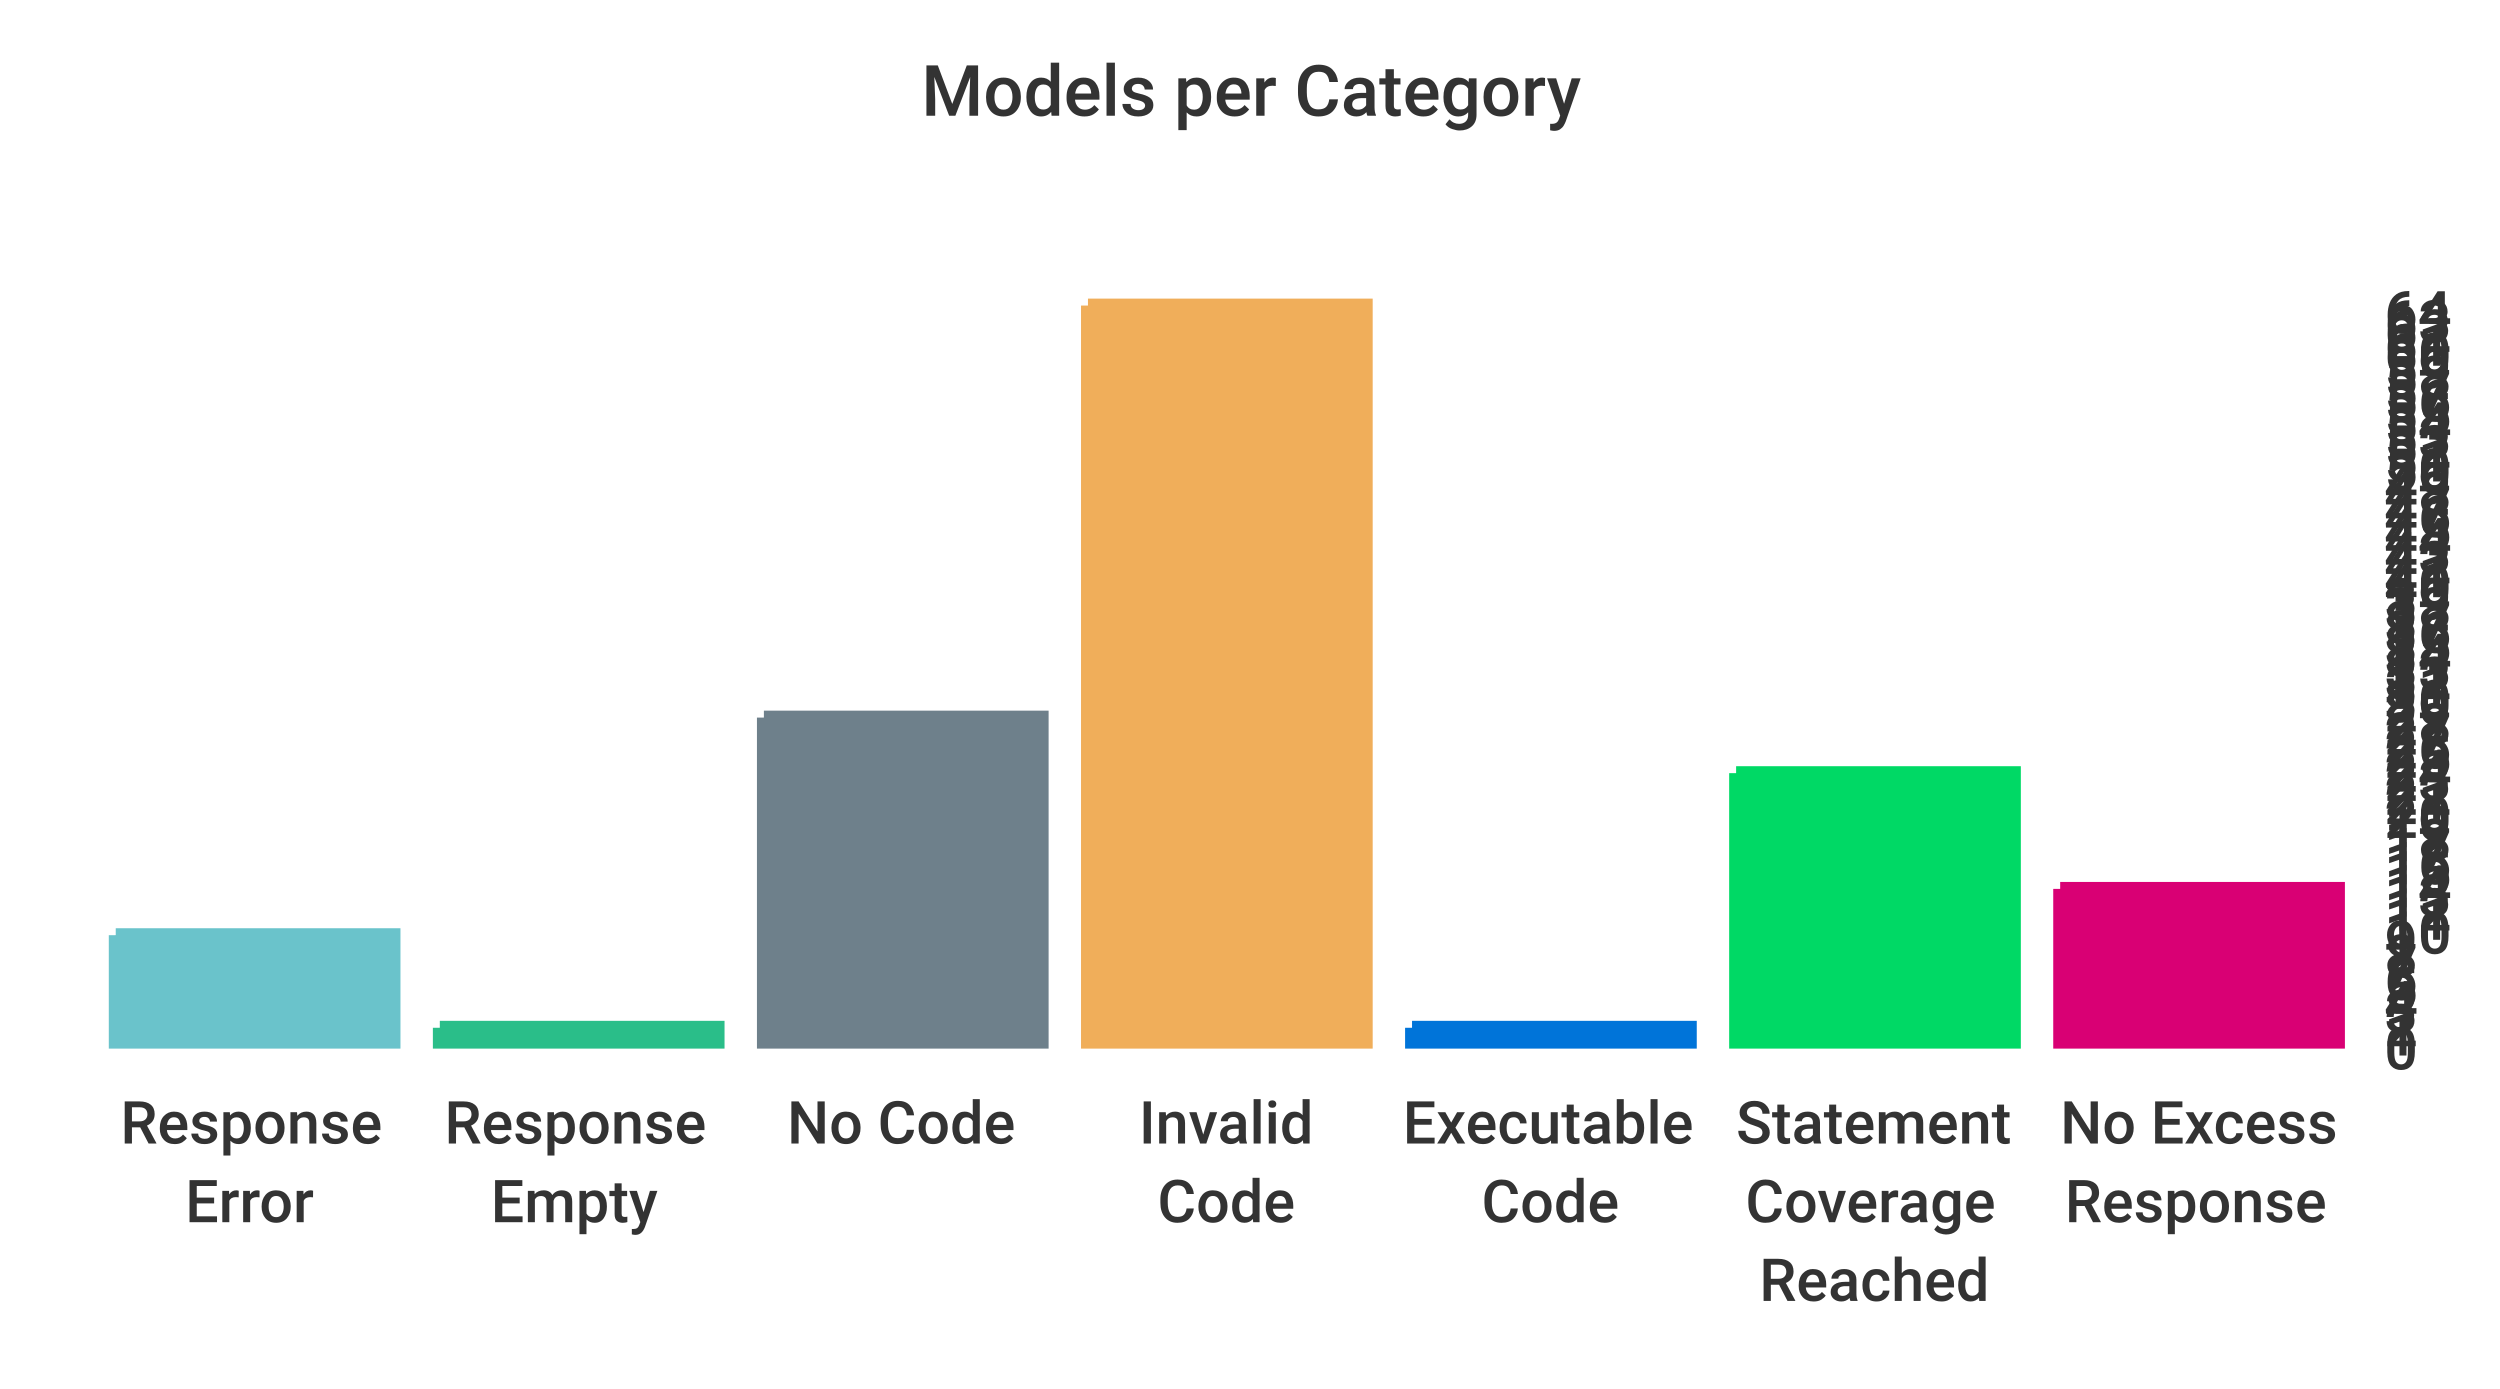
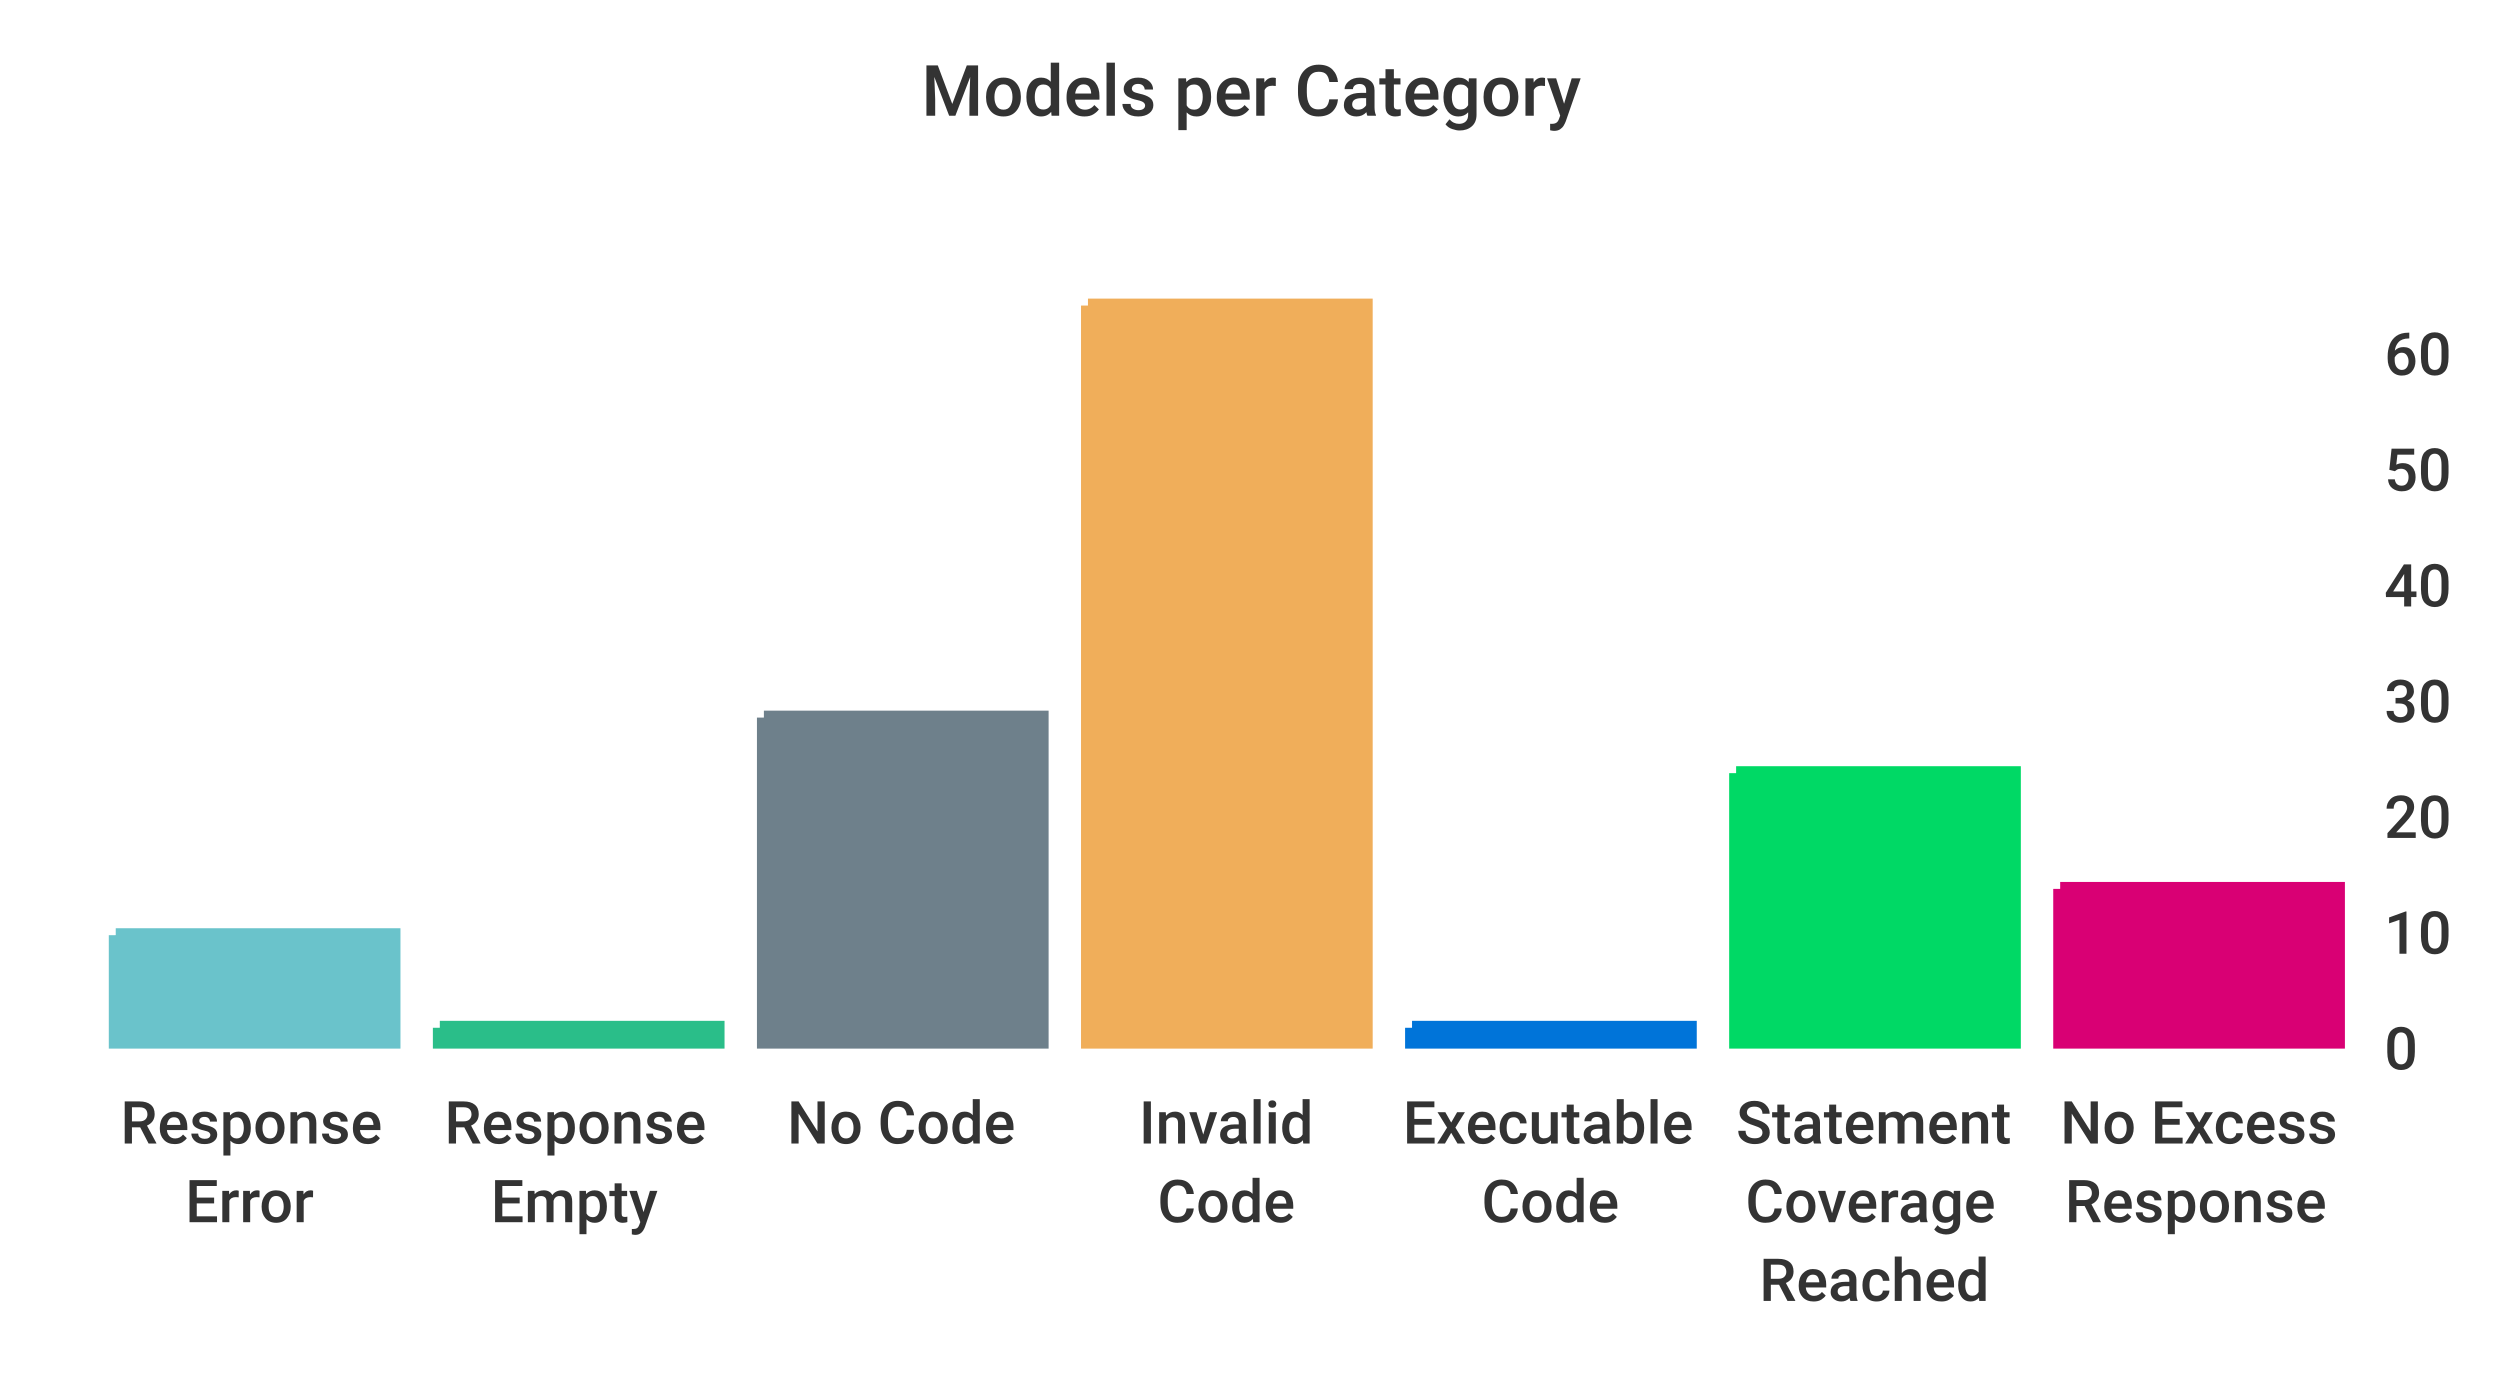
<svg xmlns="http://www.w3.org/2000/svg" width="540" height="300">\n<path d="M 0 0 L 540 0 L 540 300 L 0 300 L 0 0" style="stroke-width:0;stroke:rgba(255,255,255,1.0);fill:rgba(255,255,255,1.0)" />
  <path d="M 20 66 L 505 66 L 505 225 L 20 225 L 20 66" style="stroke-width:0;stroke:rgba(255,255,255,1.0);fill:rgba(255,255,255,1.0)" />
  <path d="M 25 202 L 85 202 L 85 225 L 25 225 L 25 202" style="stroke-width:3;stroke:rgba(106,195,203,1.0);fill:rgba(106,195,203,1.0)" />
  <path d="M 95 222 L 155 222 L 155 225 L 95 225 L 95 222" style="stroke-width:3;stroke:rgba(42,190,137,1.0);fill:rgba(42,190,137,1.0)" />
  <path d="M 165 155 L 225 155 L 225 225 L 165 225 L 165 155" style="stroke-width:3;stroke:rgba(110,128,139,1.0);fill:rgba(110,128,139,1.0)" />
  <path d="M 235 66 L 295 66 L 295 225 L 235 225 L 235 66" style="stroke-width:3;stroke:rgba(240,174,90,1.0);fill:rgba(240,174,90,1.0)" />
  <path d="M 305 222 L 365 222 L 365 225 L 305 225 L 305 222" style="stroke-width:3;stroke:rgba(0,116,217,1.0);fill:rgba(0,116,217,1.0)" />
  <path d="M 375 167 L 435 167 L 435 225 L 375 225 L 375 167" style="stroke-width:3;stroke:rgba(0,217,101,1.0);fill:rgba(0,217,101,1.0)" />
  <path d="M 445 192 L 505 192 L 505 225 L 445 225 L 445 192" style="stroke-width:3;stroke:rgba(217,0,116,1.0);fill:rgba(217,0,116,1.0)" />
  <path d="M 20 225 L 505 225" style="stroke-width:0;stroke:rgba(51,51,51,1.0);fill:none" />
  <path d="M 20 225 L 20 230" style="stroke-width:0;stroke:rgba(51,51,51,1.0);fill:none" />
  <text x="26" y="247" style="stroke-width:0;stroke:none;fill:rgba(51,51,51,1.0);font-size:12.8px;font-family:'Roboto Medium',sans-serif">Response</text>
  <text x="40" y="264" style="stroke-width:0;stroke:none;fill:rgba(51,51,51,1.0);font-size:12.8px;font-family:'Roboto Medium',sans-serif">Error</text>
  <path d="M 90 225 L 90 230" style="stroke-width:0;stroke:rgba(51,51,51,1.0);fill:none" />
  <text x="96" y="247" style="stroke-width:0;stroke:none;fill:rgba(51,51,51,1.0);font-size:12.8px;font-family:'Roboto Medium',sans-serif">Response</text>
  <text x="106" y="264" style="stroke-width:0;stroke:none;fill:rgba(51,51,51,1.0);font-size:12.8px;font-family:'Roboto Medium',sans-serif">Empty</text>
  <path d="M 160 225 L 160 230" style="stroke-width:0;stroke:rgba(51,51,51,1.0);fill:none" />
  <text x="170" y="247" style="stroke-width:0;stroke:none;fill:rgba(51,51,51,1.0);font-size:12.8px;font-family:'Roboto Medium',sans-serif">No Code</text>
  <path d="M 230 225 L 230 230" style="stroke-width:0;stroke:rgba(51,51,51,1.0);fill:none" />
  <text x="246" y="247" style="stroke-width:0;stroke:none;fill:rgba(51,51,51,1.0);font-size:12.8px;font-family:'Roboto Medium',sans-serif">Invalid</text>
  <text x="250" y="264" style="stroke-width:0;stroke:none;fill:rgba(51,51,51,1.0);font-size:12.8px;font-family:'Roboto Medium',sans-serif">Code</text>
  <path d="M 300 225 L 300 230" style="stroke-width:0;stroke:rgba(51,51,51,1.0);fill:none" />
  <text x="303" y="247" style="stroke-width:0;stroke:none;fill:rgba(51,51,51,1.0);font-size:12.8px;font-family:'Roboto Medium',sans-serif">Executable</text>
  <text x="320" y="264" style="stroke-width:0;stroke:none;fill:rgba(51,51,51,1.0);font-size:12.8px;font-family:'Roboto Medium',sans-serif">Code</text>
  <path d="M 370 225 L 370 230" style="stroke-width:0;stroke:rgba(51,51,51,1.0);fill:none" />
  <text x="375" y="247" style="stroke-width:0;stroke:none;fill:rgba(51,51,51,1.0);font-size:12.8px;font-family:'Roboto Medium',sans-serif">Statement</text>
  <text x="377" y="264" style="stroke-width:0;stroke:none;fill:rgba(51,51,51,1.0);font-size:12.8px;font-family:'Roboto Medium',sans-serif">Coverage</text>
  <text x="380" y="281" style="stroke-width:0;stroke:none;fill:rgba(51,51,51,1.0);font-size:12.8px;font-family:'Roboto Medium',sans-serif">Reached</text>
  <path d="M 440 225 L 440 230" style="stroke-width:0;stroke:rgba(51,51,51,1.0);fill:none" />
  <text x="445" y="247" style="stroke-width:0;stroke:none;fill:rgba(51,51,51,1.0);font-size:12.8px;font-family:'Roboto Medium',sans-serif">No Excess</text>
  <text x="446" y="264" style="stroke-width:0;stroke:none;fill:rgba(51,51,51,1.0);font-size:12.8px;font-family:'Roboto Medium',sans-serif">Response</text>
  <path d="M 505 225 L 505 66" style="stroke-width:0;stroke:rgba(51,51,51,1.0);fill:none" />
  <path d="M 505 225 L 510 225" style="stroke-width:0;stroke:rgba(51,51,51,1.0);fill:none" />
  <text x="515" y="231" style="stroke-width:0;stroke:none;fill:rgba(51,51,51,1.0);font-size:12.8px;font-family:'Roboto Medium',sans-serif">0</text>
-   <path d="M 505 222 L 510 222" style="stroke-width:0;stroke:rgba(51,51,51,1.0);fill:none" />
-   <text x="515" y="228" style="stroke-width:0;stroke:none;fill:rgba(51,51,51,1.0);font-size:12.8px;font-family:'Roboto Medium',sans-serif">1</text>
-   <path d="M 505 220 L 510 220" style="stroke-width:0;stroke:rgba(51,51,51,1.0);fill:none" />
-   <text x="515" y="226" style="stroke-width:0;stroke:none;fill:rgba(51,51,51,1.0);font-size:12.8px;font-family:'Roboto Medium',sans-serif">2</text>
-   <path d="M 505 217 L 510 217" style="stroke-width:0;stroke:rgba(51,51,51,1.0);fill:none" />
-   <text x="515" y="223" style="stroke-width:0;stroke:none;fill:rgba(51,51,51,1.0);font-size:12.8px;font-family:'Roboto Medium',sans-serif">3</text>
-   <path d="M 505 215 L 510 215" style="stroke-width:0;stroke:rgba(51,51,51,1.0);fill:none" />
-   <text x="515" y="221" style="stroke-width:0;stroke:none;fill:rgba(51,51,51,1.0);font-size:12.8px;font-family:'Roboto Medium',sans-serif">4</text>
-   <path d="M 505 212 L 510 212" style="stroke-width:0;stroke:rgba(51,51,51,1.0);fill:none" />
-   <text x="515" y="218" style="stroke-width:0;stroke:none;fill:rgba(51,51,51,1.0);font-size:12.8px;font-family:'Roboto Medium',sans-serif">5</text>
-   <path d="M 505 210 L 510 210" style="stroke-width:0;stroke:rgba(51,51,51,1.0);fill:none" />
-   <text x="515" y="216" style="stroke-width:0;stroke:none;fill:rgba(51,51,51,1.0);font-size:12.8px;font-family:'Roboto Medium',sans-serif">6</text>
-   <path d="M 505 207 L 510 207" style="stroke-width:0;stroke:rgba(51,51,51,1.0);fill:none" />
-   <text x="515" y="213" style="stroke-width:0;stroke:none;fill:rgba(51,51,51,1.0);font-size:12.8px;font-family:'Roboto Medium',sans-serif">7</text>
-   <path d="M 505 205 L 510 205" style="stroke-width:0;stroke:rgba(51,51,51,1.0);fill:none" />
-   <text x="515" y="211" style="stroke-width:0;stroke:none;fill:rgba(51,51,51,1.0);font-size:12.8px;font-family:'Roboto Medium',sans-serif">8</text>
-   <path d="M 505 202 L 510 202" style="stroke-width:0;stroke:rgba(51,51,51,1.0);fill:none" />
-   <text x="515" y="208" style="stroke-width:0;stroke:none;fill:rgba(51,51,51,1.0);font-size:12.8px;font-family:'Roboto Medium',sans-serif">9</text>
-   <path d="M 505 200 L 510 200" style="stroke-width:0;stroke:rgba(51,51,51,1.0);fill:none" />
+   <path d="M 505 222 L 510 200" style="stroke-width:0;stroke:rgba(51,51,51,1.0);fill:none" />
  <text x="515" y="206" style="stroke-width:0;stroke:none;fill:rgba(51,51,51,1.0);font-size:12.8px;font-family:'Roboto Medium',sans-serif">10</text>
-   <path d="M 505 197 L 510 197" style="stroke-width:0;stroke:rgba(51,51,51,1.0);fill:none" />
-   <text x="515" y="203" style="stroke-width:0;stroke:none;fill:rgba(51,51,51,1.0);font-size:12.8px;font-family:'Roboto Medium',sans-serif">11</text>
-   <path d="M 505 195 L 510 195" style="stroke-width:0;stroke:rgba(51,51,51,1.0);fill:none" />
-   <text x="515" y="201" style="stroke-width:0;stroke:none;fill:rgba(51,51,51,1.0);font-size:12.8px;font-family:'Roboto Medium',sans-serif">12</text>
-   <path d="M 505 192 L 510 192" style="stroke-width:0;stroke:rgba(51,51,51,1.0);fill:none" />
-   <text x="515" y="198" style="stroke-width:0;stroke:none;fill:rgba(51,51,51,1.0);font-size:12.8px;font-family:'Roboto Medium',sans-serif">13</text>
-   <path d="M 505 190 L 510 190" style="stroke-width:0;stroke:rgba(51,51,51,1.0);fill:none" />
-   <text x="515" y="196" style="stroke-width:0;stroke:none;fill:rgba(51,51,51,1.0);font-size:12.8px;font-family:'Roboto Medium',sans-serif">14</text>
-   <path d="M 505 187 L 510 187" style="stroke-width:0;stroke:rgba(51,51,51,1.0);fill:none" />
-   <text x="515" y="193" style="stroke-width:0;stroke:none;fill:rgba(51,51,51,1.0);font-size:12.8px;font-family:'Roboto Medium',sans-serif">15</text>
-   <path d="M 505 185 L 510 185" style="stroke-width:0;stroke:rgba(51,51,51,1.0);fill:none" />
-   <text x="515" y="191" style="stroke-width:0;stroke:none;fill:rgba(51,51,51,1.0);font-size:12.8px;font-family:'Roboto Medium',sans-serif">16</text>
-   <path d="M 505 182 L 510 182" style="stroke-width:0;stroke:rgba(51,51,51,1.0);fill:none" />
-   <text x="515" y="188" style="stroke-width:0;stroke:none;fill:rgba(51,51,51,1.0);font-size:12.8px;font-family:'Roboto Medium',sans-serif">17</text>
-   <path d="M 505 180 L 510 180" style="stroke-width:0;stroke:rgba(51,51,51,1.0);fill:none" />
-   <text x="515" y="186" style="stroke-width:0;stroke:none;fill:rgba(51,51,51,1.0);font-size:12.8px;font-family:'Roboto Medium',sans-serif">18</text>
-   <path d="M 505 177 L 510 177" style="stroke-width:0;stroke:rgba(51,51,51,1.0);fill:none" />
-   <text x="515" y="183" style="stroke-width:0;stroke:none;fill:rgba(51,51,51,1.0);font-size:12.8px;font-family:'Roboto Medium',sans-serif">19</text>
-   <path d="M 505 175 L 510 175" style="stroke-width:0;stroke:rgba(51,51,51,1.0);fill:none" />
+   <path d="M 505 197 L 510 175" style="stroke-width:0;stroke:rgba(51,51,51,1.0);fill:none" />
  <text x="515" y="181" style="stroke-width:0;stroke:none;fill:rgba(51,51,51,1.0);font-size:12.8px;font-family:'Roboto Medium',sans-serif">20</text>
-   <path d="M 505 172 L 510 172" style="stroke-width:0;stroke:rgba(51,51,51,1.0);fill:none" />
-   <text x="515" y="178" style="stroke-width:0;stroke:none;fill:rgba(51,51,51,1.0);font-size:12.8px;font-family:'Roboto Medium',sans-serif">21</text>
-   <path d="M 505 170 L 510 170" style="stroke-width:0;stroke:rgba(51,51,51,1.0);fill:none" />
-   <text x="515" y="176" style="stroke-width:0;stroke:none;fill:rgba(51,51,51,1.0);font-size:12.8px;font-family:'Roboto Medium',sans-serif">22</text>
-   <path d="M 505 167 L 510 167" style="stroke-width:0;stroke:rgba(51,51,51,1.0);fill:none" />
-   <text x="515" y="173" style="stroke-width:0;stroke:none;fill:rgba(51,51,51,1.0);font-size:12.8px;font-family:'Roboto Medium',sans-serif">23</text>
-   <path d="M 505 165 L 510 165" style="stroke-width:0;stroke:rgba(51,51,51,1.0);fill:none" />
-   <text x="515" y="171" style="stroke-width:0;stroke:none;fill:rgba(51,51,51,1.0);font-size:12.8px;font-family:'Roboto Medium',sans-serif">24</text>
-   <path d="M 505 162 L 510 162" style="stroke-width:0;stroke:rgba(51,51,51,1.0);fill:none" />
-   <text x="515" y="168" style="stroke-width:0;stroke:none;fill:rgba(51,51,51,1.0);font-size:12.8px;font-family:'Roboto Medium',sans-serif">25</text>
-   <path d="M 505 160 L 510 160" style="stroke-width:0;stroke:rgba(51,51,51,1.0);fill:none" />
-   <text x="515" y="166" style="stroke-width:0;stroke:none;fill:rgba(51,51,51,1.0);font-size:12.8px;font-family:'Roboto Medium',sans-serif">26</text>
-   <path d="M 505 157 L 510 157" style="stroke-width:0;stroke:rgba(51,51,51,1.0);fill:none" />
-   <text x="515" y="163" style="stroke-width:0;stroke:none;fill:rgba(51,51,51,1.0);font-size:12.8px;font-family:'Roboto Medium',sans-serif">27</text>
-   <path d="M 505 155 L 510 155" style="stroke-width:0;stroke:rgba(51,51,51,1.0);fill:none" />
-   <text x="515" y="161" style="stroke-width:0;stroke:none;fill:rgba(51,51,51,1.0);font-size:12.8px;font-family:'Roboto Medium',sans-serif">28</text>
-   <path d="M 505 152 L 510 152" style="stroke-width:0;stroke:rgba(51,51,51,1.0);fill:none" />
-   <text x="515" y="158" style="stroke-width:0;stroke:none;fill:rgba(51,51,51,1.0);font-size:12.8px;font-family:'Roboto Medium',sans-serif">29</text>
-   <path d="M 505 150 L 510 150" style="stroke-width:0;stroke:rgba(51,51,51,1.0);fill:none" />
+   <path d="M 505 172 L 510 150" style="stroke-width:0;stroke:rgba(51,51,51,1.0);fill:none" />
  <text x="515" y="156" style="stroke-width:0;stroke:none;fill:rgba(51,51,51,1.0);font-size:12.8px;font-family:'Roboto Medium',sans-serif">30</text>
-   <path d="M 505 147 L 510 147" style="stroke-width:0;stroke:rgba(51,51,51,1.0);fill:none" />
-   <text x="515" y="153" style="stroke-width:0;stroke:none;fill:rgba(51,51,51,1.0);font-size:12.8px;font-family:'Roboto Medium',sans-serif">31</text>
-   <path d="M 505 145 L 510 145" style="stroke-width:0;stroke:rgba(51,51,51,1.0);fill:none" />
-   <text x="515" y="151" style="stroke-width:0;stroke:none;fill:rgba(51,51,51,1.0);font-size:12.8px;font-family:'Roboto Medium',sans-serif">32</text>
-   <path d="M 505 143 L 510 143" style="stroke-width:0;stroke:rgba(51,51,51,1.0);fill:none" />
-   <text x="515" y="149" style="stroke-width:0;stroke:none;fill:rgba(51,51,51,1.0);font-size:12.8px;font-family:'Roboto Medium',sans-serif">33</text>
-   <path d="M 505 140 L 510 140" style="stroke-width:0;stroke:rgba(51,51,51,1.0);fill:none" />
-   <text x="515" y="146" style="stroke-width:0;stroke:none;fill:rgba(51,51,51,1.0);font-size:12.8px;font-family:'Roboto Medium',sans-serif">34</text>
-   <path d="M 505 138 L 510 138" style="stroke-width:0;stroke:rgba(51,51,51,1.0);fill:none" />
-   <text x="515" y="144" style="stroke-width:0;stroke:none;fill:rgba(51,51,51,1.0);font-size:12.8px;font-family:'Roboto Medium',sans-serif">35</text>
-   <path d="M 505 135 L 510 135" style="stroke-width:0;stroke:rgba(51,51,51,1.0);fill:none" />
-   <text x="515" y="141" style="stroke-width:0;stroke:none;fill:rgba(51,51,51,1.0);font-size:12.8px;font-family:'Roboto Medium',sans-serif">36</text>
-   <path d="M 505 133 L 510 133" style="stroke-width:0;stroke:rgba(51,51,51,1.0);fill:none" />
-   <text x="515" y="139" style="stroke-width:0;stroke:none;fill:rgba(51,51,51,1.0);font-size:12.8px;font-family:'Roboto Medium',sans-serif">37</text>
-   <path d="M 505 130 L 510 130" style="stroke-width:0;stroke:rgba(51,51,51,1.0);fill:none" />
-   <text x="515" y="136" style="stroke-width:0;stroke:none;fill:rgba(51,51,51,1.0);font-size:12.8px;font-family:'Roboto Medium',sans-serif">38</text>
-   <path d="M 505 128 L 510 128" style="stroke-width:0;stroke:rgba(51,51,51,1.0);fill:none" />
-   <text x="515" y="134" style="stroke-width:0;stroke:none;fill:rgba(51,51,51,1.0);font-size:12.8px;font-family:'Roboto Medium',sans-serif">39</text>
-   <path d="M 505 125 L 510 125" style="stroke-width:0;stroke:rgba(51,51,51,1.0);fill:none" />
+   <path d="M 505 147 L 510 125" style="stroke-width:0;stroke:rgba(51,51,51,1.0);fill:none" />
  <text x="515" y="131" style="stroke-width:0;stroke:none;fill:rgba(51,51,51,1.0);font-size:12.8px;font-family:'Roboto Medium',sans-serif">40</text>
-   <path d="M 505 123 L 510 123" style="stroke-width:0;stroke:rgba(51,51,51,1.0);fill:none" />
-   <text x="515" y="129" style="stroke-width:0;stroke:none;fill:rgba(51,51,51,1.0);font-size:12.8px;font-family:'Roboto Medium',sans-serif">41</text>
-   <path d="M 505 120 L 510 120" style="stroke-width:0;stroke:rgba(51,51,51,1.0);fill:none" />
-   <text x="515" y="126" style="stroke-width:0;stroke:none;fill:rgba(51,51,51,1.0);font-size:12.8px;font-family:'Roboto Medium',sans-serif">42</text>
-   <path d="M 505 118 L 510 118" style="stroke-width:0;stroke:rgba(51,51,51,1.0);fill:none" />
-   <text x="515" y="124" style="stroke-width:0;stroke:none;fill:rgba(51,51,51,1.0);font-size:12.8px;font-family:'Roboto Medium',sans-serif">43</text>
-   <path d="M 505 115 L 510 115" style="stroke-width:0;stroke:rgba(51,51,51,1.0);fill:none" />
-   <text x="515" y="121" style="stroke-width:0;stroke:none;fill:rgba(51,51,51,1.0);font-size:12.8px;font-family:'Roboto Medium',sans-serif">44</text>
-   <path d="M 505 113 L 510 113" style="stroke-width:0;stroke:rgba(51,51,51,1.0);fill:none" />
-   <text x="515" y="119" style="stroke-width:0;stroke:none;fill:rgba(51,51,51,1.0);font-size:12.8px;font-family:'Roboto Medium',sans-serif">45</text>
-   <path d="M 505 110 L 510 110" style="stroke-width:0;stroke:rgba(51,51,51,1.0);fill:none" />
-   <text x="515" y="116" style="stroke-width:0;stroke:none;fill:rgba(51,51,51,1.0);font-size:12.8px;font-family:'Roboto Medium',sans-serif">46</text>
-   <path d="M 505 108 L 510 108" style="stroke-width:0;stroke:rgba(51,51,51,1.0);fill:none" />
-   <text x="515" y="114" style="stroke-width:0;stroke:none;fill:rgba(51,51,51,1.0);font-size:12.8px;font-family:'Roboto Medium',sans-serif">47</text>
-   <path d="M 505 105 L 510 105" style="stroke-width:0;stroke:rgba(51,51,51,1.0);fill:none" />
-   <text x="515" y="111" style="stroke-width:0;stroke:none;fill:rgba(51,51,51,1.0);font-size:12.8px;font-family:'Roboto Medium',sans-serif">48</text>
-   <path d="M 505 103 L 510 103" style="stroke-width:0;stroke:rgba(51,51,51,1.0);fill:none" />
-   <text x="515" y="109" style="stroke-width:0;stroke:none;fill:rgba(51,51,51,1.0);font-size:12.8px;font-family:'Roboto Medium',sans-serif">49</text>
-   <path d="M 505 100 L 510 100" style="stroke-width:0;stroke:rgba(51,51,51,1.0);fill:none" />
+   <path d="M 505 123 L 510 100" style="stroke-width:0;stroke:rgba(51,51,51,1.0);fill:none" />
  <text x="515" y="106" style="stroke-width:0;stroke:none;fill:rgba(51,51,51,1.0);font-size:12.8px;font-family:'Roboto Medium',sans-serif">50</text>
-   <path d="M 505 98 L 510 98" style="stroke-width:0;stroke:rgba(51,51,51,1.0);fill:none" />
-   <text x="515" y="104" style="stroke-width:0;stroke:none;fill:rgba(51,51,51,1.0);font-size:12.8px;font-family:'Roboto Medium',sans-serif">51</text>
-   <path d="M 505 95 L 510 95" style="stroke-width:0;stroke:rgba(51,51,51,1.0);fill:none" />
-   <text x="515" y="101" style="stroke-width:0;stroke:none;fill:rgba(51,51,51,1.0);font-size:12.8px;font-family:'Roboto Medium',sans-serif">52</text>
-   <path d="M 505 93 L 510 93" style="stroke-width:0;stroke:rgba(51,51,51,1.0);fill:none" />
-   <text x="515" y="99" style="stroke-width:0;stroke:none;fill:rgba(51,51,51,1.0);font-size:12.8px;font-family:'Roboto Medium',sans-serif">53</text>
-   <path d="M 505 90 L 510 90" style="stroke-width:0;stroke:rgba(51,51,51,1.0);fill:none" />
-   <text x="515" y="96" style="stroke-width:0;stroke:none;fill:rgba(51,51,51,1.0);font-size:12.8px;font-family:'Roboto Medium',sans-serif">54</text>
-   <path d="M 505 88 L 510 88" style="stroke-width:0;stroke:rgba(51,51,51,1.0);fill:none" />
-   <text x="515" y="94" style="stroke-width:0;stroke:none;fill:rgba(51,51,51,1.0);font-size:12.8px;font-family:'Roboto Medium',sans-serif">55</text>
-   <path d="M 505 85 L 510 85" style="stroke-width:0;stroke:rgba(51,51,51,1.0);fill:none" />
-   <text x="515" y="91" style="stroke-width:0;stroke:none;fill:rgba(51,51,51,1.0);font-size:12.8px;font-family:'Roboto Medium',sans-serif">56</text>
-   <path d="M 505 83 L 510 83" style="stroke-width:0;stroke:rgba(51,51,51,1.0);fill:none" />
-   <text x="515" y="89" style="stroke-width:0;stroke:none;fill:rgba(51,51,51,1.0);font-size:12.8px;font-family:'Roboto Medium',sans-serif">57</text>
-   <path d="M 505 80 L 510 80" style="stroke-width:0;stroke:rgba(51,51,51,1.0);fill:none" />
-   <text x="515" y="86" style="stroke-width:0;stroke:none;fill:rgba(51,51,51,1.0);font-size:12.8px;font-family:'Roboto Medium',sans-serif">58</text>
-   <path d="M 505 78 L 510 78" style="stroke-width:0;stroke:rgba(51,51,51,1.0);fill:none" />
-   <text x="515" y="84" style="stroke-width:0;stroke:none;fill:rgba(51,51,51,1.0);font-size:12.8px;font-family:'Roboto Medium',sans-serif">59</text>
-   <path d="M 505 75 L 510 75" style="stroke-width:0;stroke:rgba(51,51,51,1.0);fill:none" />
+   <path d="M 505 98 L 510 75" style="stroke-width:0;stroke:rgba(51,51,51,1.0);fill:none" />
  <text x="515" y="81" style="stroke-width:0;stroke:none;fill:rgba(51,51,51,1.0);font-size:12.8px;font-family:'Roboto Medium',sans-serif">60</text>
-   <path d="M 505 73 L 510 73" style="stroke-width:0;stroke:rgba(51,51,51,1.0);fill:none" />
-   <text x="515" y="79" style="stroke-width:0;stroke:none;fill:rgba(51,51,51,1.0);font-size:12.8px;font-family:'Roboto Medium',sans-serif">61</text>
-   <path d="M 505 70 L 510 70" style="stroke-width:0;stroke:rgba(51,51,51,1.0);fill:none" />
-   <text x="515" y="76" style="stroke-width:0;stroke:none;fill:rgba(51,51,51,1.0);font-size:12.8px;font-family:'Roboto Medium',sans-serif">62</text>
-   <path d="M 505 68 L 510 68" style="stroke-width:0;stroke:rgba(51,51,51,1.0);fill:none" />
-   <text x="515" y="74" style="stroke-width:0;stroke:none;fill:rgba(51,51,51,1.0);font-size:12.8px;font-family:'Roboto Medium',sans-serif">63</text>
-   <path d="M 505 66 L 510 66" style="stroke-width:0;stroke:rgba(51,51,51,1.0);fill:none" />
-   <text x="515" y="72" style="stroke-width:0;stroke:none;fill:rgba(51,51,51,1.0);font-size:12.8px;font-family:'Roboto Medium',sans-serif">64</text>
-   <path d="M 20 225 L 505 225" style="stroke-width:0;stroke:none;fill:none" />
+   <path d="M 505 73 L 505 225" style="stroke-width:0;stroke:none;fill:none" />
  <path d="M 20 222 L 505 222" style="stroke-width:0;stroke:none;fill:none" />
  <path d="M 20 220 L 505 220" style="stroke-width:0;stroke:none;fill:none" />
  <path d="M 20 217 L 505 217" style="stroke-width:0;stroke:none;fill:none" />
  <path d="M 20 215 L 505 215" style="stroke-width:0;stroke:none;fill:none" />
  <path d="M 20 212 L 505 212" style="stroke-width:0;stroke:none;fill:none" />
  <path d="M 20 210 L 505 210" style="stroke-width:0;stroke:none;fill:none" />
  <path d="M 20 207 L 505 207" style="stroke-width:0;stroke:none;fill:none" />
  <path d="M 20 205 L 505 205" style="stroke-width:0;stroke:none;fill:none" />
  <path d="M 20 202 L 505 202" style="stroke-width:0;stroke:none;fill:none" />
  <path d="M 20 200 L 505 200" style="stroke-width:0;stroke:none;fill:none" />
  <path d="M 20 197 L 505 197" style="stroke-width:0;stroke:none;fill:none" />
  <path d="M 20 195 L 505 195" style="stroke-width:0;stroke:none;fill:none" />
  <path d="M 20 192 L 505 192" style="stroke-width:0;stroke:none;fill:none" />
  <path d="M 20 190 L 505 190" style="stroke-width:0;stroke:none;fill:none" />
  <path d="M 20 187 L 505 187" style="stroke-width:0;stroke:none;fill:none" />
  <path d="M 20 185 L 505 185" style="stroke-width:0;stroke:none;fill:none" />
  <path d="M 20 182 L 505 182" style="stroke-width:0;stroke:none;fill:none" />
  <path d="M 20 180 L 505 180" style="stroke-width:0;stroke:none;fill:none" />
  <path d="M 20 177 L 505 177" style="stroke-width:0;stroke:none;fill:none" />
  <path d="M 20 175 L 505 175" style="stroke-width:0;stroke:none;fill:none" />
  <path d="M 20 172 L 505 172" style="stroke-width:0;stroke:none;fill:none" />
  <path d="M 20 170 L 505 170" style="stroke-width:0;stroke:none;fill:none" />
  <path d="M 20 167 L 505 167" style="stroke-width:0;stroke:none;fill:none" />
  <path d="M 20 165 L 505 165" style="stroke-width:0;stroke:none;fill:none" />
  <path d="M 20 162 L 505 162" style="stroke-width:0;stroke:none;fill:none" />
  <path d="M 20 160 L 505 160" style="stroke-width:0;stroke:none;fill:none" />
  <path d="M 20 157 L 505 157" style="stroke-width:0;stroke:none;fill:none" />
  <path d="M 20 155 L 505 155" style="stroke-width:0;stroke:none;fill:none" />
  <path d="M 20 152 L 505 152" style="stroke-width:0;stroke:none;fill:none" />
  <path d="M 20 150 L 505 150" style="stroke-width:0;stroke:none;fill:none" />
  <path d="M 20 147 L 505 147" style="stroke-width:0;stroke:none;fill:none" />
  <path d="M 20 145 L 505 145" style="stroke-width:0;stroke:none;fill:none" />
  <path d="M 20 143 L 505 143" style="stroke-width:0;stroke:none;fill:none" />
  <path d="M 20 140 L 505 140" style="stroke-width:0;stroke:none;fill:none" />
  <path d="M 20 138 L 505 138" style="stroke-width:0;stroke:none;fill:none" />
  <path d="M 20 135 L 505 135" style="stroke-width:0;stroke:none;fill:none" />
  <path d="M 20 133 L 505 133" style="stroke-width:0;stroke:none;fill:none" />
  <path d="M 20 130 L 505 130" style="stroke-width:0;stroke:none;fill:none" />
  <path d="M 20 128 L 505 128" style="stroke-width:0;stroke:none;fill:none" />
  <path d="M 20 125 L 505 125" style="stroke-width:0;stroke:none;fill:none" />
  <path d="M 20 123 L 505 123" style="stroke-width:0;stroke:none;fill:none" />
  <path d="M 20 120 L 505 120" style="stroke-width:0;stroke:none;fill:none" />
  <path d="M 20 118 L 505 118" style="stroke-width:0;stroke:none;fill:none" />
  <path d="M 20 115 L 505 115" style="stroke-width:0;stroke:none;fill:none" />
  <path d="M 20 113 L 505 113" style="stroke-width:0;stroke:none;fill:none" />
  <path d="M 20 110 L 505 110" style="stroke-width:0;stroke:none;fill:none" />
  <path d="M 20 108 L 505 108" style="stroke-width:0;stroke:none;fill:none" />
  <path d="M 20 105 L 505 105" style="stroke-width:0;stroke:none;fill:none" />
  <path d="M 20 103 L 505 103" style="stroke-width:0;stroke:none;fill:none" />
  <path d="M 20 100 L 505 100" style="stroke-width:0;stroke:none;fill:none" />
  <path d="M 20 98 L 505 98" style="stroke-width:0;stroke:none;fill:none" />
  <path d="M 20 95 L 505 95" style="stroke-width:0;stroke:none;fill:none" />
  <path d="M 20 93 L 505 93" style="stroke-width:0;stroke:none;fill:none" />
  <path d="M 20 90 L 505 90" style="stroke-width:0;stroke:none;fill:none" />
  <path d="M 20 88 L 505 88" style="stroke-width:0;stroke:none;fill:none" />
  <path d="M 20 85 L 505 85" style="stroke-width:0;stroke:none;fill:none" />
  <path d="M 20 83 L 505 83" style="stroke-width:0;stroke:none;fill:none" />
  <path d="M 20 80 L 505 80" style="stroke-width:0;stroke:none;fill:none" />
  <path d="M 20 78 L 505 78" style="stroke-width:0;stroke:none;fill:none" />
  <path d="M 20 75 L 505 75" style="stroke-width:0;stroke:none;fill:none" />
  <path d="M 20 73 L 505 73" style="stroke-width:0;stroke:none;fill:none" />
  <path d="M 20 70 L 505 70" style="stroke-width:0;stroke:none;fill:none" />
  <path d="M 20 68 L 505 68" style="stroke-width:0;stroke:none;fill:none" />
  <text x="199" y="25" style="stroke-width:0;stroke:none;fill:rgba(51,51,51,1.0);font-size:15.3px;font-family:'Roboto Medium',sans-serif">Models per Category</text>
</svg>
